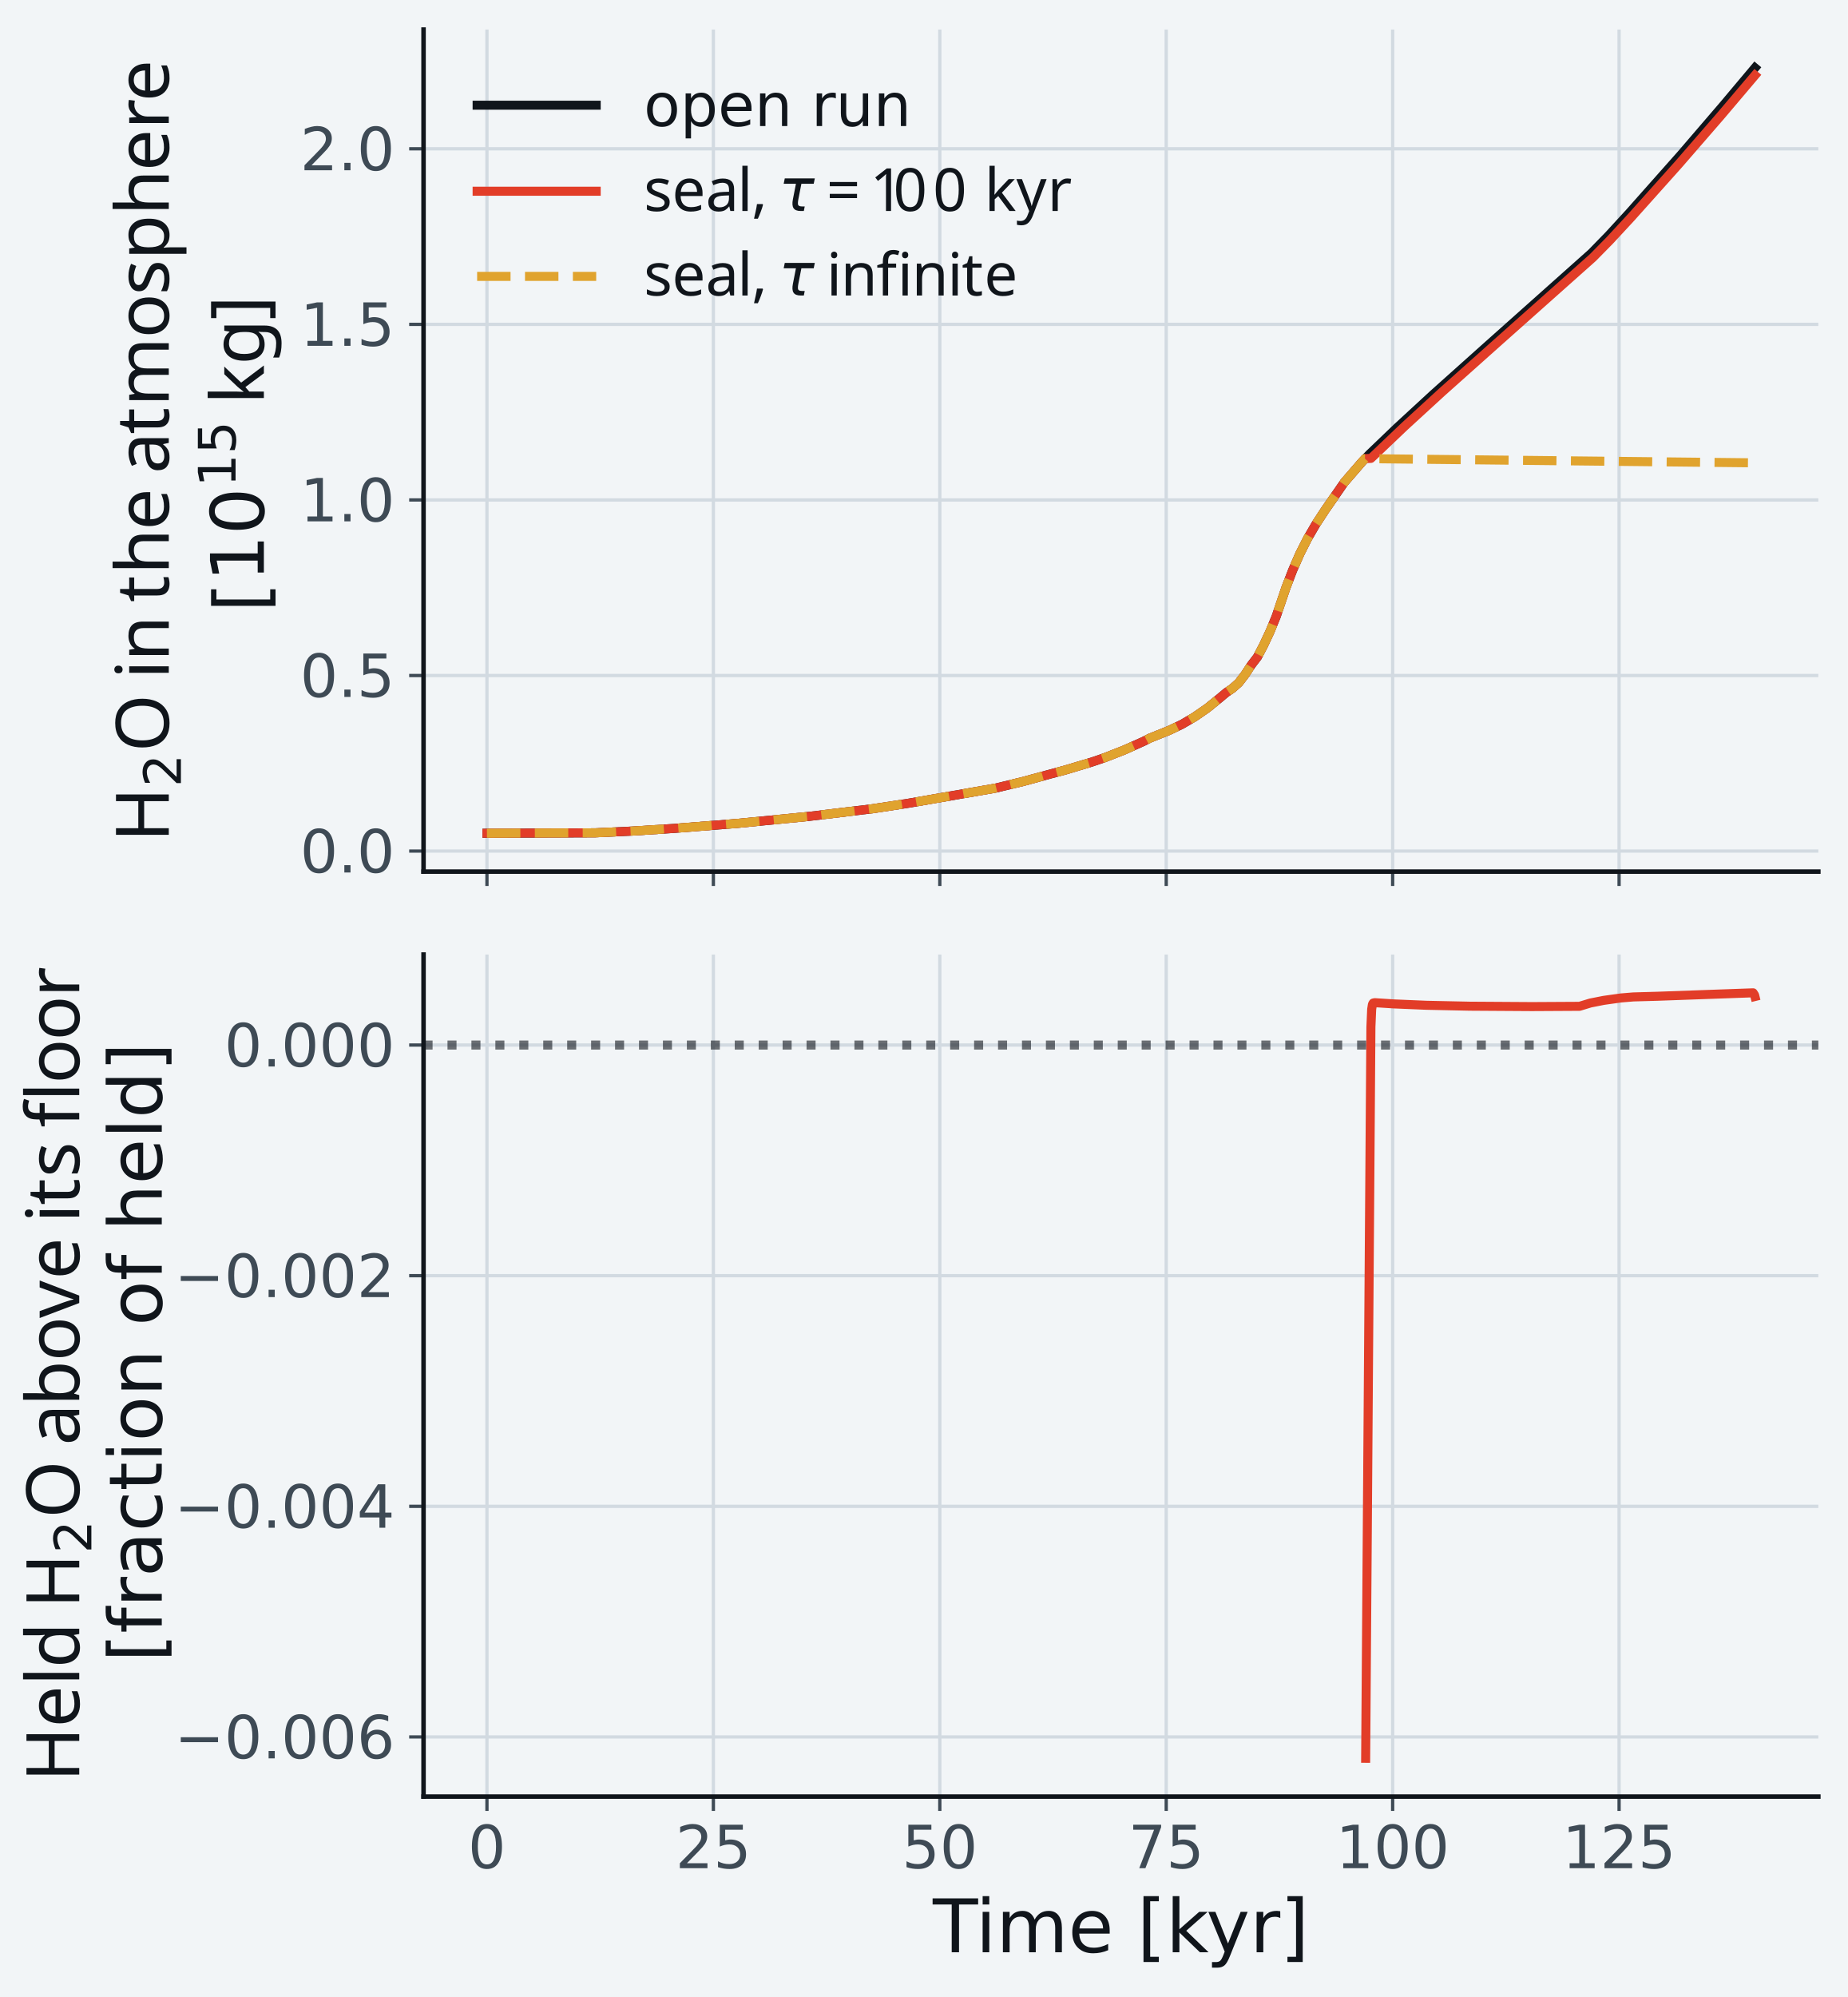
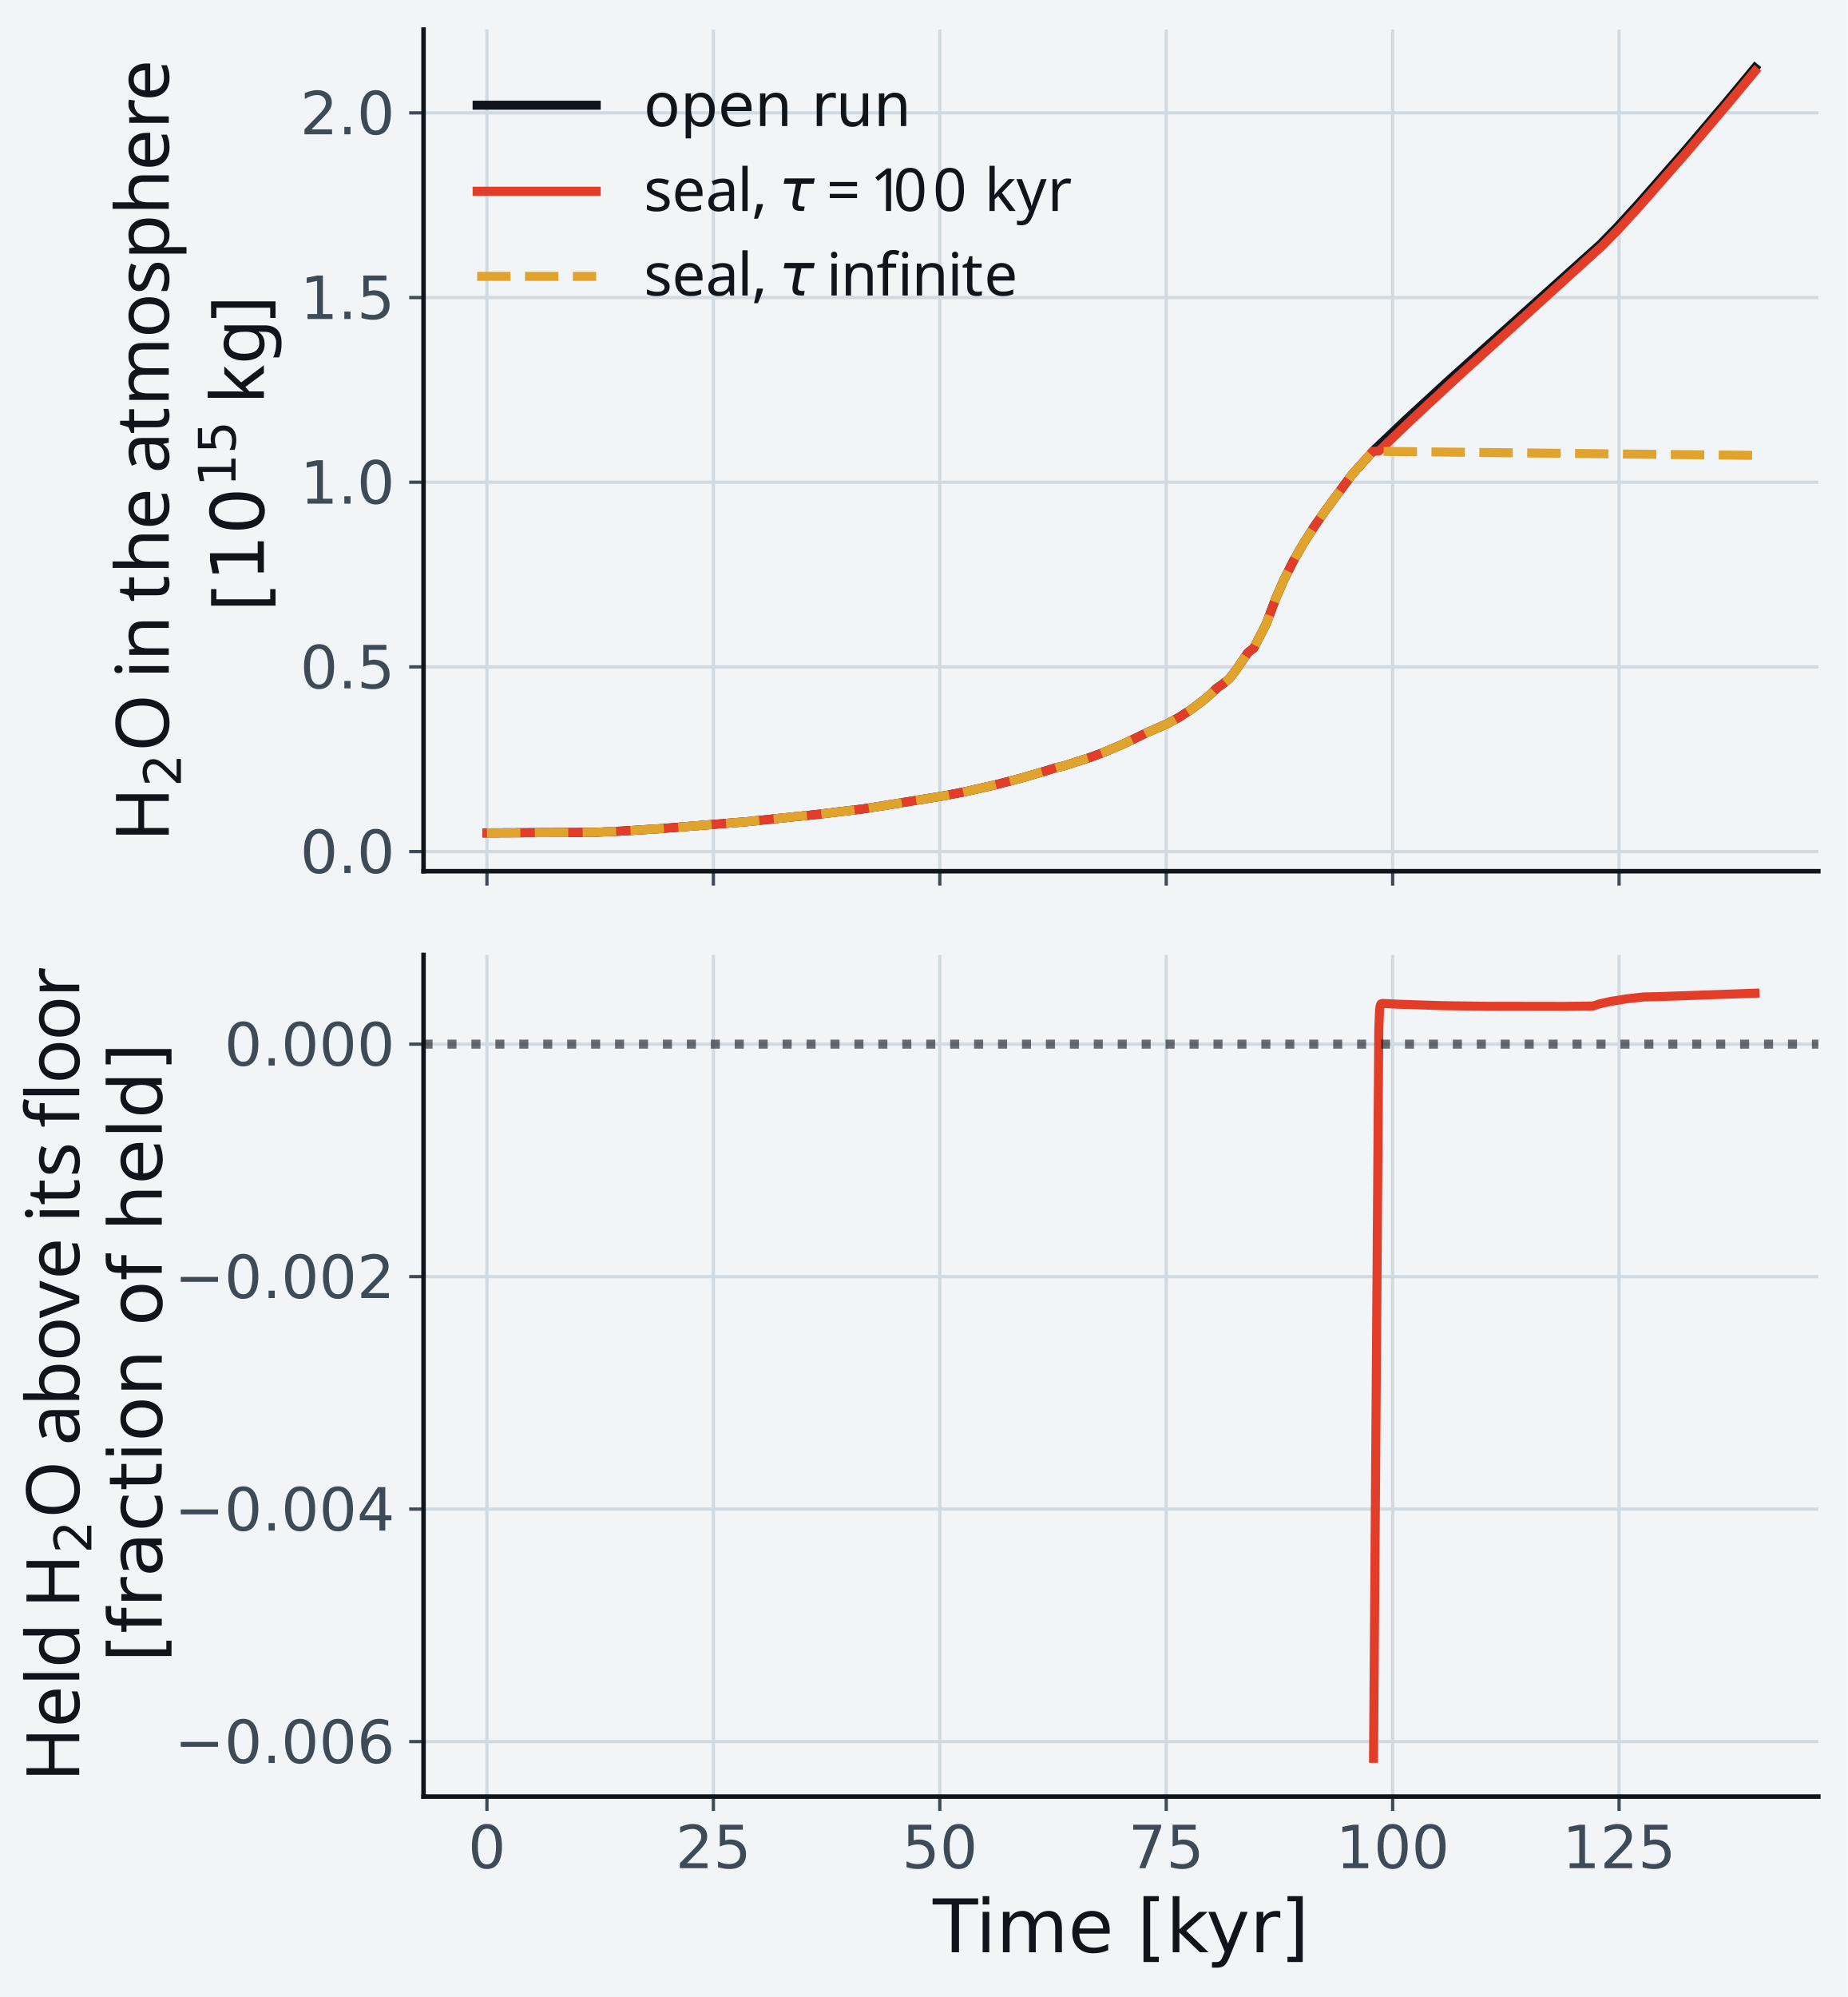
<svg xmlns="http://www.w3.org/2000/svg" xmlns:xlink="http://www.w3.org/1999/xlink" width="450.062pt" height="486.264pt" viewBox="0 0 450.062 486.264" version="1.1">
  <defs>
    <style type="text/css">*{stroke-linejoin: round; stroke-linecap: butt}</style>
  </defs>
  <g id="figure_1">
    <g id="patch_1">
      <path d="M 0 486.264  L 450.062 486.264  L 450.062 0  L 0 0  z " style="fill: #f2f5f7" />
    </g>
    <g id="axes_1">
      <g id="patch_2">
-         <path d="M 103.156 212.233  L 442.862 212.233  L 442.862 7.2  L 103.156 7.2  z " style="fill: #f2f5f7" />
+         <path d="M 103.156 212.14  L 442.862 212.14  L 442.862 7.2  L 103.156 7.2  z " style="fill: #f2f5f7" />
      </g>
      <g id="matplotlib.axis_1">
        <g id="xtick_1">
          <g id="line2d_1">
-             <path d="M 118.598 212.233  L 118.598 7.2  " clip-path="url(#p31270b5274)" style="fill: none; stroke: #d2dae1; stroke-width: 0.8; stroke-linecap: square" />
+             <path d="M 118.598 212.14  L 118.598 7.2  " clip-path="url(#p00dc90247e)" style="fill: none; stroke: #d2dae1; stroke-width: 0.8; stroke-linecap: square" />
          </g>
          <g id="line2d_2">
            <defs>
              <path id="m2a301ba8c9" d="M 0 0  L 0 3.5  " style="stroke: #3e4a55; stroke-width: 0.8" />
            </defs>
            <g>
-               <use xlink:href="#m2a301ba8c9" x="118.598" y="212.233" style="fill: #3e4a55; stroke: #3e4a55; stroke-width: 0.8" />
+               <use xlink:href="#m2a301ba8c9" x="118.598" y="212.14" style="fill: #3e4a55; stroke: #3e4a55; stroke-width: 0.8" />
            </g>
          </g>
        </g>
        <g id="xtick_2">
          <g id="line2d_3">
-             <path d="M 173.745 212.233  L 173.745 7.2  " clip-path="url(#p31270b5274)" style="fill: none; stroke: #d2dae1; stroke-width: 0.8; stroke-linecap: square" />
+             <path d="M 173.745 212.14  L 173.745 7.2  " clip-path="url(#p00dc90247e)" style="fill: none; stroke: #d2dae1; stroke-width: 0.8; stroke-linecap: square" />
          </g>
          <g id="line2d_4">
            <g>
-               <use xlink:href="#m2a301ba8c9" x="173.745" y="212.233" style="fill: #3e4a55; stroke: #3e4a55; stroke-width: 0.8" />
+               <use xlink:href="#m2a301ba8c9" x="173.745" y="212.14" style="fill: #3e4a55; stroke: #3e4a55; stroke-width: 0.8" />
            </g>
          </g>
        </g>
        <g id="xtick_3">
          <g id="line2d_5">
-             <path d="M 228.892 212.233  L 228.892 7.2  " clip-path="url(#p31270b5274)" style="fill: none; stroke: #d2dae1; stroke-width: 0.8; stroke-linecap: square" />
+             <path d="M 228.892 212.14  L 228.892 7.2  " clip-path="url(#p00dc90247e)" style="fill: none; stroke: #d2dae1; stroke-width: 0.8; stroke-linecap: square" />
          </g>
          <g id="line2d_6">
            <g>
-               <use xlink:href="#m2a301ba8c9" x="228.892" y="212.233" style="fill: #3e4a55; stroke: #3e4a55; stroke-width: 0.8" />
+               <use xlink:href="#m2a301ba8c9" x="228.892" y="212.14" style="fill: #3e4a55; stroke: #3e4a55; stroke-width: 0.8" />
            </g>
          </g>
        </g>
        <g id="xtick_4">
          <g id="line2d_7">
-             <path d="M 284.038 212.233  L 284.038 7.2  " clip-path="url(#p31270b5274)" style="fill: none; stroke: #d2dae1; stroke-width: 0.8; stroke-linecap: square" />
+             <path d="M 284.038 212.14  L 284.038 7.2  " clip-path="url(#p00dc90247e)" style="fill: none; stroke: #d2dae1; stroke-width: 0.8; stroke-linecap: square" />
          </g>
          <g id="line2d_8">
            <g>
-               <use xlink:href="#m2a301ba8c9" x="284.038" y="212.233" style="fill: #3e4a55; stroke: #3e4a55; stroke-width: 0.8" />
+               <use xlink:href="#m2a301ba8c9" x="284.038" y="212.14" style="fill: #3e4a55; stroke: #3e4a55; stroke-width: 0.8" />
            </g>
          </g>
        </g>
        <g id="xtick_5">
          <g id="line2d_9">
-             <path d="M 339.185 212.233  L 339.185 7.2  " clip-path="url(#p31270b5274)" style="fill: none; stroke: #d2dae1; stroke-width: 0.8; stroke-linecap: square" />
+             <path d="M 339.185 212.14  L 339.185 7.2  " clip-path="url(#p00dc90247e)" style="fill: none; stroke: #d2dae1; stroke-width: 0.8; stroke-linecap: square" />
          </g>
          <g id="line2d_10">
            <g>
-               <use xlink:href="#m2a301ba8c9" x="339.185" y="212.233" style="fill: #3e4a55; stroke: #3e4a55; stroke-width: 0.8" />
+               <use xlink:href="#m2a301ba8c9" x="339.185" y="212.14" style="fill: #3e4a55; stroke: #3e4a55; stroke-width: 0.8" />
            </g>
          </g>
        </g>
        <g id="xtick_6">
          <g id="line2d_11">
-             <path d="M 394.332 212.233  L 394.332 7.2  " clip-path="url(#p31270b5274)" style="fill: none; stroke: #d2dae1; stroke-width: 0.8; stroke-linecap: square" />
+             <path d="M 394.332 212.14  L 394.332 7.2  " clip-path="url(#p00dc90247e)" style="fill: none; stroke: #d2dae1; stroke-width: 0.8; stroke-linecap: square" />
          </g>
          <g id="line2d_12">
            <g>
-               <use xlink:href="#m2a301ba8c9" x="394.332" y="212.233" style="fill: #3e4a55; stroke: #3e4a55; stroke-width: 0.8" />
+               <use xlink:href="#m2a301ba8c9" x="394.332" y="212.14" style="fill: #3e4a55; stroke: #3e4a55; stroke-width: 0.8" />
            </g>
          </g>
        </g>
      </g>
      <g id="matplotlib.axis_2">
        <g id="ytick_1">
          <g id="line2d_13">
-             <path d="M 103.156 207.234  L 442.862 207.234  " clip-path="url(#p31270b5274)" style="fill: none; stroke: #d2dae1; stroke-width: 0.8; stroke-linecap: square" />
+             <path d="M 103.156 207.359  L 442.862 207.359  " clip-path="url(#p00dc90247e)" style="fill: none; stroke: #d2dae1; stroke-width: 0.8; stroke-linecap: square" />
          </g>
          <g id="line2d_14">
            <defs>
              <path id="me776a80f98" d="M 0 0  L -3.5 0  " style="stroke: #3e4a55; stroke-width: 0.8" />
            </defs>
            <g>
-               <use xlink:href="#me776a80f98" x="103.156" y="207.234" style="fill: #3e4a55; stroke: #3e4a55; stroke-width: 0.8" />
+               <use xlink:href="#me776a80f98" x="103.156" y="207.359" style="fill: #3e4a55; stroke: #3e4a55; stroke-width: 0.8" />
            </g>
          </g>
          <g id="text_1">
-             <text style="font-size: 14.5px; font-family: 'Instrument Sans', 'DejaVu Sans', sans-serif; text-anchor: end; fill: #3e4a55" x="96.156" y="212.454" transform="rotate(-0 96.15637 212.454)">0.0</text>
+             <text style="font-size: 14.5px; font-family: 'Instrument Sans', 'DejaVu Sans', sans-serif; text-anchor: end; fill: #3e4a55" x="96.156" y="212.579" transform="rotate(-0 96.15637 212.5791)">0.0</text>
          </g>
        </g>
        <g id="ytick_2">
          <g id="line2d_15">
-             <path d="M 103.156 164.483  L 442.862 164.483  " clip-path="url(#p31270b5274)" style="fill: none; stroke: #d2dae1; stroke-width: 0.8; stroke-linecap: square" />
+             <path d="M 103.156 162.39  L 442.862 162.39  " clip-path="url(#p00dc90247e)" style="fill: none; stroke: #d2dae1; stroke-width: 0.8; stroke-linecap: square" />
          </g>
          <g id="line2d_16">
            <g>
-               <use xlink:href="#me776a80f98" x="103.156" y="164.483" style="fill: #3e4a55; stroke: #3e4a55; stroke-width: 0.8" />
+               <use xlink:href="#me776a80f98" x="103.156" y="162.39" style="fill: #3e4a55; stroke: #3e4a55; stroke-width: 0.8" />
            </g>
          </g>
          <g id="text_2">
-             <text style="font-size: 14.5px; font-family: 'Instrument Sans', 'DejaVu Sans', sans-serif; text-anchor: end; fill: #3e4a55" x="96.156" y="169.703" transform="rotate(-0 96.15637 169.7031)">0.5</text>
+             <text style="font-size: 14.5px; font-family: 'Instrument Sans', 'DejaVu Sans', sans-serif; text-anchor: end; fill: #3e4a55" x="96.156" y="167.61" transform="rotate(-0 96.15637 167.61)">0.5</text>
          </g>
        </g>
        <g id="ytick_3">
          <g id="line2d_17">
-             <path d="M 103.156 121.732  L 442.862 121.732  " clip-path="url(#p31270b5274)" style="fill: none; stroke: #d2dae1; stroke-width: 0.8; stroke-linecap: square" />
+             <path d="M 103.156 117.421  L 442.862 117.421  " clip-path="url(#p00dc90247e)" style="fill: none; stroke: #d2dae1; stroke-width: 0.8; stroke-linecap: square" />
          </g>
          <g id="line2d_18">
            <g>
-               <use xlink:href="#me776a80f98" x="103.156" y="121.732" style="fill: #3e4a55; stroke: #3e4a55; stroke-width: 0.8" />
+               <use xlink:href="#me776a80f98" x="103.156" y="117.421" style="fill: #3e4a55; stroke: #3e4a55; stroke-width: 0.8" />
            </g>
          </g>
          <g id="text_3">
-             <text style="font-size: 14.5px; font-family: 'Instrument Sans', 'DejaVu Sans', sans-serif; text-anchor: end; fill: #3e4a55" x="96.156" y="126.952" transform="rotate(-0 96.15637 126.9522)">1.0</text>
+             <text style="font-size: 14.5px; font-family: 'Instrument Sans', 'DejaVu Sans', sans-serif; text-anchor: end; fill: #3e4a55" x="96.156" y="122.641" transform="rotate(-0 96.15637 122.6408)">1.0</text>
          </g>
        </g>
        <g id="ytick_4">
          <g id="line2d_19">
-             <path d="M 103.156 78.981  L 442.862 78.981  " clip-path="url(#p31270b5274)" style="fill: none; stroke: #d2dae1; stroke-width: 0.8; stroke-linecap: square" />
+             <path d="M 103.156 72.452  L 442.862 72.452  " clip-path="url(#p00dc90247e)" style="fill: none; stroke: #d2dae1; stroke-width: 0.8; stroke-linecap: square" />
          </g>
          <g id="line2d_20">
            <g>
-               <use xlink:href="#me776a80f98" x="103.156" y="78.981" style="fill: #3e4a55; stroke: #3e4a55; stroke-width: 0.8" />
+               <use xlink:href="#me776a80f98" x="103.156" y="72.452" style="fill: #3e4a55; stroke: #3e4a55; stroke-width: 0.8" />
            </g>
          </g>
          <g id="text_4">
-             <text style="font-size: 14.5px; font-family: 'Instrument Sans', 'DejaVu Sans', sans-serif; text-anchor: end; fill: #3e4a55" x="96.156" y="84.201" transform="rotate(-0 96.15637 84.20139)">1.5</text>
+             <text style="font-size: 14.5px; font-family: 'Instrument Sans', 'DejaVu Sans', sans-serif; text-anchor: end; fill: #3e4a55" x="96.156" y="77.672" transform="rotate(-0 96.15637 77.67168)">1.5</text>
          </g>
        </g>
        <g id="ytick_5">
          <g id="line2d_21">
-             <path d="M 103.156 36.231  L 442.862 36.231  " clip-path="url(#p31270b5274)" style="fill: none; stroke: #d2dae1; stroke-width: 0.8; stroke-linecap: square" />
+             <path d="M 103.156 27.483  L 442.862 27.483  " clip-path="url(#p00dc90247e)" style="fill: none; stroke: #d2dae1; stroke-width: 0.8; stroke-linecap: square" />
          </g>
          <g id="line2d_22">
            <g>
-               <use xlink:href="#me776a80f98" x="103.156" y="36.231" style="fill: #3e4a55; stroke: #3e4a55; stroke-width: 0.8" />
+               <use xlink:href="#me776a80f98" x="103.156" y="27.483" style="fill: #3e4a55; stroke: #3e4a55; stroke-width: 0.8" />
            </g>
          </g>
          <g id="text_5">
-             <text style="font-size: 14.5px; font-family: 'Instrument Sans', 'DejaVu Sans', sans-serif; text-anchor: end; fill: #3e4a55" x="96.156" y="41.451" transform="rotate(-0 96.15637 41.45053)">2.0</text>
+             <text style="font-size: 14.5px; font-family: 'Instrument Sans', 'DejaVu Sans', sans-serif; text-anchor: end; fill: #3e4a55" x="96.156" y="32.703" transform="rotate(-0 96.15637 32.70254)">2.0</text>
          </g>
        </g>
        <g id="text_6">
-           <g style="fill: #10151b" transform="translate(41.96669 205.0267) rotate(-90)">
+           <g style="fill: #10151b" transform="translate(41.96669 204.9802) rotate(-90)">
            <text>
              <tspan x="0" y="-0.859" style="font-size: 18px; font-family: 'Instrument Sans'; fill: #10151b">H</tspan>
              <tspan x="21.929" y="-0.859" style="font-size: 18px; font-family: 'Instrument Sans'; fill: #10151b">O</tspan>
              <tspan x="36.077" y="-0.859" style="font-size: 18px; font-family: 'Instrument Sans'; fill: #10151b"> </tspan>
              <tspan x="39.677" y="-0.859" style="font-size: 18px; font-family: 'Instrument Sans'; fill: #10151b">i</tspan>
              <tspan x="43.997" y="-0.859" style="font-size: 18px; font-family: 'Instrument Sans'; fill: #10151b">n</tspan>
              <tspan x="54.779" y="-0.859" style="font-size: 18px; font-family: 'Instrument Sans'; fill: #10151b"> </tspan>
              <tspan x="58.379" y="-0.859" style="font-size: 18px; font-family: 'Instrument Sans'; fill: #10151b">t</tspan>
              <tspan x="65.165" y="-0.859" style="font-size: 18px; font-family: 'Instrument Sans'; fill: #10151b">h</tspan>
              <tspan x="75.947" y="-0.859" style="font-size: 18px; font-family: 'Instrument Sans'; fill: #10151b">e</tspan>
              <tspan x="86.099" y="-0.859" style="font-size: 18px; font-family: 'Instrument Sans'; fill: #10151b"> </tspan>
              <tspan x="89.699" y="-0.859" style="font-size: 18px; font-family: 'Instrument Sans'; fill: #10151b">a</tspan>
              <tspan x="99.293" y="-0.859" style="font-size: 18px; font-family: 'Instrument Sans'; fill: #10151b">t</tspan>
              <tspan x="106.079" y="-0.859" style="font-size: 18px; font-family: 'Instrument Sans'; fill: #10151b">m</tspan>
              <tspan x="122.675" y="-0.859" style="font-size: 18px; font-family: 'Instrument Sans'; fill: #10151b">o</tspan>
              <tspan x="133.187" y="-0.859" style="font-size: 18px; font-family: 'Instrument Sans'; fill: #10151b">s</tspan>
              <tspan x="141.701" y="-0.859" style="font-size: 18px; font-family: 'Instrument Sans'; fill: #10151b">p</tspan>
              <tspan x="152.609" y="-0.859" style="font-size: 18px; font-family: 'Instrument Sans'; fill: #10151b">h</tspan>
              <tspan x="163.391" y="-0.859" style="font-size: 18px; font-family: 'Instrument Sans'; fill: #10151b">e</tspan>
              <tspan x="173.543" y="-0.859" style="font-size: 18px; font-family: 'Instrument Sans'; fill: #10151b">r</tspan>
              <tspan x="180.293" y="-0.859" style="font-size: 18px; font-family: 'Instrument Sans'; fill: #10151b">e</tspan>
              <tspan x="13.42" y="2.094" style="font-size: 12.6px; font-family: 'DejaVu Sans'; fill: #10151b">2</tspan>
            </text>
          </g>
-           <g style="fill: #10151b" transform="translate(65.18669 148.9567) rotate(-90)">
+           <g style="fill: #10151b" transform="translate(65.18669 148.9102) rotate(-90)">
            <text>
              <tspan x="0" y="-0.922" style="font-size: 18px; font-family: 'Instrument Sans'; fill: #10151b">[</tspan>
              <tspan x="46.91" y="-0.922" style="font-size: 18px; font-family: 'Instrument Sans'; fill: #10151b"> </tspan>
              <tspan x="50.51" y="-0.922" style="font-size: 18px; font-family: 'Instrument Sans'; fill: #10151b">k</tspan>
              <tspan x="60.14" y="-0.922" style="font-size: 18px; font-family: 'Instrument Sans'; fill: #10151b">g</tspan>
              <tspan x="71.048" y="-0.922" style="font-size: 18px; font-family: 'Instrument Sans'; fill: #10151b">]</tspan>
              <tspan x="7.308" y="-0.922" style="font-size: 18px; font-family: 'DejaVu Sans'; fill: #10151b">1</tspan>
              <tspan x="18.76" y="-0.922" style="font-size: 18px; font-family: 'DejaVu Sans'; fill: #10151b">0</tspan>
              <tspan x="30.385" y="-7.812" style="font-size: 12.6px; font-family: 'DejaVu Sans'; fill: #10151b">1</tspan>
              <tspan x="38.401" y="-7.812" style="font-size: 12.6px; font-family: 'DejaVu Sans'; fill: #10151b">5</tspan>
            </text>
          </g>
        </g>
      </g>
      <g id="line2d_23">
-         <path d="M 118.598 202.898  L 144.986 202.792  L 154.016 202.36  L 164.168 201.717  L 179.603 200.497  L 197.107 198.781  L 212.729 196.897  L 221.331 195.577  L 242.429 191.914  L 249.154 190.294  L 255.441 188.572  L 259.373 187.516  L 265.896 185.563  L 269.077 184.478  L 273.808 182.625  L 278.504 180.524  L 280.059 179.73  L 284.723 177.861  L 287.837 176.382  L 290.946 174.562  L 294.041 172.426  L 297.115 169.938  L 298.642 168.651  L 300.17 167.613  L 301.701 166.248  L 303.227 164.26  L 304.74 161.945  L 306.253 159.97  L 307.769 157.071  L 309.315 153.763  L 310.826 150.088  L 313.207 143.068  L 314.828 138.861  L 316.586 134.838  L 318.489 131.073  L 320.535 127.562  L 322.714 124.224  L 327.408 117.455  L 331.713 112.482  L 333.522 110.6  L 340.255 104.148  L 349.154 95.953  L 362.152 84.325  L 387.635 61.614  L 391.783 57.358  L 396.898 51.788  L 409.445 37.647  L 419.728 25.673  L 427.421 16.52  L 427.421 16.52  " clip-path="url(#p31270b5274)" style="fill: none; stroke: #10151b; stroke-width: 2.2; stroke-linecap: square" />
+         <path d="M 118.598 202.8  L 144.235 202.689  L 150.94 202.388  L 159.989 201.834  L 181.543 200.107  L 199.514 198.248  L 204.452 197.649  L 209.914 197.002  L 215.55 196.12  L 230.025 193.75  L 235.213 192.737  L 242.374 191.11  L 248.978 189.395  L 255.159 187.571  L 257.14 186.936  L 258.908 186.548  L 265.358 184.477  L 268.508 183.306  L 273.2 181.326  L 276.307 179.859  L 279.397 178.351  L 284.031 176.34  L 287.124 174.692  L 290.208 172.686  L 293.277 170.358  L 294.803 169.051  L 296.323 167.58  L 297.84 166.527  L 299.361 165.285  L 300.879 163.363  L 303.89 158.957  L 305.39 157.766  L 308.437 151.801  L 310.683 145.782  L 312.769 141.022  L 315.045 136.526  L 317.517 132.224  L 320.185 128.058  L 323.047 123.97  L 329.307 115.529  L 334.712 109.53  L 342.365 102.25  L 352.355 93.071  L 368.482 78.606  L 389.811 59.457  L 393.954 55.21  L 399.057 49.628  L 410.587 36.496  L 420.439 24.921  L 427.421 16.515  L 427.421 16.515  " clip-path="url(#p00dc90247e)" style="fill: none; stroke: #10151b; stroke-width: 2.2; stroke-linecap: square" />
      </g>
      <g id="line2d_24">
-         <path d="M 118.598 202.898  L 144.986 202.792  L 154.016 202.36  L 164.168 201.717  L 179.603 200.497  L 197.107 198.781  L 212.729 196.897  L 221.331 195.577  L 242.429 191.914  L 249.154 190.294  L 255.441 188.572  L 259.373 187.516  L 265.896 185.563  L 269.077 184.478  L 273.808 182.625  L 278.504 180.524  L 280.059 179.73  L 284.723 177.861  L 287.837 176.382  L 290.946 174.562  L 294.041 172.426  L 297.115 169.938  L 298.642 168.651  L 300.17 167.613  L 301.701 166.248  L 303.227 164.26  L 304.74 161.945  L 306.253 159.97  L 307.769 157.071  L 309.315 153.763  L 310.826 150.088  L 313.207 143.068  L 314.828 138.861  L 316.586 134.838  L 318.489 131.073  L 320.535 127.562  L 322.714 124.224  L 327.408 117.455  L 331.713 112.482  L 332.43 111.676  L 333.89 111.615  L 335.006 110.563  L 342.087 103.82  L 351.176 95.487  L 364.426 83.66  L 387.93 62.738  L 392.081 58.521  L 397.202 52.995  L 408.799 40.035  L 419.05 28.218  L 427.421 18.341  L 427.421 18.341  " clip-path="url(#p31270b5274)" style="fill: none; stroke: #e23d28; stroke-width: 2.2; stroke-linecap: square" />
+         <path d="M 118.598 202.8  L 144.235 202.689  L 150.94 202.388  L 159.989 201.834  L 181.543 200.107  L 199.514 198.248  L 204.452 197.649  L 209.914 197.002  L 215.55 196.12  L 230.025 193.75  L 235.213 192.737  L 242.374 191.11  L 248.978 189.395  L 255.159 187.571  L 257.14 186.936  L 258.908 186.548  L 265.358 184.477  L 268.508 183.306  L 273.2 181.326  L 276.307 179.859  L 279.397 178.351  L 284.031 176.34  L 287.124 174.692  L 290.208 172.686  L 293.277 170.358  L 294.803 169.051  L 296.323 167.58  L 297.84 166.527  L 299.361 165.285  L 300.879 163.363  L 303.89 158.957  L 305.39 157.766  L 308.437 151.801  L 310.683 145.782  L 312.769 141.022  L 315.045 136.526  L 317.517 132.224  L 320.185 128.058  L 323.047 123.97  L 329.307 115.529  L 334.35 109.889  L 335.811 109.839  L 336.739 108.972  L 344.607 101.434  L 354.849 91.941  L 371.082 77.229  L 390.401 59.687  L 394.55 55.427  L 399.664 49.821  L 410.908 36.98  L 420.776 25.361  L 427.421 17.352  L 427.421 17.352  " clip-path="url(#p00dc90247e)" style="fill: none; stroke: #e23d28; stroke-width: 2.2; stroke-linecap: square" />
      </g>
      <g id="line2d_25">
-         <path d="M 118.598 202.898  L 144.986 202.792  L 154.016 202.36  L 164.168 201.717  L 179.603 200.497  L 197.107 198.781  L 212.729 196.897  L 221.331 195.577  L 242.429 191.914  L 249.154 190.294  L 255.441 188.572  L 259.373 187.516  L 265.896 185.563  L 269.077 184.478  L 273.808 182.625  L 278.504 180.524  L 280.059 179.73  L 284.723 177.861  L 287.837 176.382  L 290.946 174.562  L 294.041 172.426  L 297.115 169.938  L 298.642 168.651  L 300.17 167.613  L 301.701 166.248  L 303.227 164.26  L 304.74 161.945  L 306.253 159.97  L 307.769 157.071  L 309.315 153.763  L 310.826 150.088  L 313.207 143.068  L 314.828 138.861  L 316.586 134.838  L 318.489 131.073  L 320.535 127.562  L 322.714 124.224  L 327.408 117.455  L 331.713 112.482  L 332.43 111.676  L 427.421 112.7  L 427.421 112.7  " clip-path="url(#p31270b5274)" style="fill: none; stroke-dasharray: 8.14,3.52; stroke-dashoffset: 0; stroke: #e0a32e; stroke-width: 2.2" />
+         <path d="M 118.598 202.8  L 144.235 202.689  L 150.94 202.388  L 159.989 201.834  L 181.543 200.107  L 199.514 198.248  L 204.452 197.649  L 209.914 197.002  L 215.55 196.12  L 230.025 193.75  L 235.213 192.737  L 242.374 191.11  L 248.978 189.395  L 255.159 187.571  L 257.14 186.936  L 258.908 186.548  L 265.358 184.477  L 268.508 183.306  L 273.2 181.326  L 276.307 179.859  L 279.397 178.351  L 284.031 176.34  L 287.124 174.692  L 290.208 172.686  L 293.277 170.358  L 294.803 169.051  L 296.323 167.58  L 297.84 166.527  L 299.361 165.285  L 300.879 163.363  L 303.89 158.957  L 305.39 157.766  L 308.437 151.801  L 310.683 145.782  L 312.769 141.022  L 315.045 136.526  L 317.517 132.224  L 320.185 128.058  L 323.047 123.97  L 329.307 115.529  L 334.35 109.889  L 427.421 110.889  L 427.421 110.889  " clip-path="url(#p00dc90247e)" style="fill: none; stroke-dasharray: 8.14,3.52; stroke-dashoffset: 0; stroke: #e0a32e; stroke-width: 2.2" />
      </g>
      <g id="patch_3">
-         <path d="M 103.156 212.233  L 103.156 7.2  " style="fill: none; stroke: #10151b; stroke-width: 1.1; stroke-linejoin: miter; stroke-linecap: square" />
+         <path d="M 103.156 212.14  L 103.156 7.2  " style="fill: none; stroke: #10151b; stroke-width: 1.1; stroke-linejoin: miter; stroke-linecap: square" />
      </g>
      <g id="patch_4">
-         <path d="M 103.156 212.233  L 442.862 212.233  " style="fill: none; stroke: #10151b; stroke-width: 1.1; stroke-linejoin: miter; stroke-linecap: square" />
+         <path d="M 103.156 212.14  L 442.862 212.14  " style="fill: none; stroke: #10151b; stroke-width: 1.1; stroke-linejoin: miter; stroke-linecap: square" />
      </g>
      <g id="legend_1">
        <g id="line2d_26">
          <path d="M 116.206 25.615  L 130.706 25.615  L 145.206 25.615  " style="fill: none; stroke: #10151b; stroke-width: 2.2; stroke-linecap: square" />
        </g>
        <g id="text_7">
          <text style="font-size: 14.5px; font-family: 'Instrument Sans', 'DejaVu Sans', sans-serif; text-anchor: start; fill: #10151b" x="156.806" y="30.69" transform="rotate(-0 156.8064 30.69)">open run</text>
        </g>
        <g id="line2d_27">
          <path d="M 116.206 46.568  L 130.706 46.568  L 145.206 46.568  " style="fill: none; stroke: #e23d28; stroke-width: 2.2; stroke-linecap: square" />
        </g>
        <g id="text_8">
          <g style="fill: #10151b" transform="translate(156.8064 51.6425)">
            <text>
              <tspan x="0" y="-0.266" style="font-size: 14.5px; font-family: 'Instrument Sans'; fill: #10151b">s</tspan>
              <tspan x="6.858" y="-0.266" style="font-size: 14.5px; font-family: 'Instrument Sans'; fill: #10151b">e</tspan>
              <tspan x="15.036" y="-0.266" style="font-size: 14.5px; font-family: 'Instrument Sans'; fill: #10151b">a</tspan>
              <tspan x="22.765" y="-0.266" style="font-size: 14.5px; font-family: 'Instrument Sans'; fill: #10151b">l</tspan>
              <tspan x="26.245" y="-0.266" style="font-size: 14.5px; font-family: 'Instrument Sans'; fill: #10151b">,</tspan>
              <tspan x="29.942" y="-0.266" style="font-size: 14.5px; font-family: 'Instrument Sans'; fill: #10151b"> </tspan>
              <tspan x="41.572" y="-0.266" style="font-size: 14.5px; font-family: 'Instrument Sans'; fill: #10151b"> </tspan>
              <tspan x="44.472" y="-0.266" style="font-size: 14.5px; font-family: 'Instrument Sans'; fill: #10151b">=</tspan>
              <tspan x="52.172" y="-0.266" style="font-size: 14.5px; font-family: 'Instrument Sans'; fill: #10151b"> </tspan>
              <tspan x="55.072" y="-0.266" style="font-size: 14.5px; font-family: 'Instrument Sans'; fill: #10151b">1</tspan>
              <tspan x="60.741" y="-0.266" style="font-size: 14.5px; font-family: 'Instrument Sans'; fill: #10151b">0</tspan>
              <tspan x="70.398" y="-0.266" style="font-size: 14.5px; font-family: 'Instrument Sans'; fill: #10151b">0</tspan>
              <tspan x="80.055" y="-0.266" style="font-size: 14.5px; font-family: 'Instrument Sans'; fill: #10151b"> </tspan>
              <tspan x="82.955" y="-0.266" style="font-size: 14.5px; font-family: 'Instrument Sans'; fill: #10151b">k</tspan>
              <tspan x="90.713" y="-0.266" style="font-size: 14.5px; font-family: 'Instrument Sans'; fill: #10151b">y</tspan>
              <tspan x="98.296" y="-0.266" style="font-size: 14.5px; font-family: 'Instrument Sans'; fill: #10151b">r</tspan>
              <tspan x="32.842" y="-0.266" style="font-style: oblique; font-size: 14.5px; font-family: 'DejaVu Sans'; fill: #10151b">τ</tspan>
            </text>
          </g>
        </g>
        <g id="line2d_28">
          <path d="M 116.206 67.302  L 130.706 67.302  L 145.206 67.302  " style="fill: none; stroke-dasharray: 8.14,3.52; stroke-dashoffset: 0; stroke: #e0a32e; stroke-width: 2.2" />
        </g>
        <g id="text_9">
          <g style="fill: #10151b" transform="translate(156.8064 72.3775)">
            <text>
              <tspan x="0" y="-0.422" style="font-size: 14.5px; font-family: 'Instrument Sans'; fill: #10151b">s</tspan>
              <tspan x="6.858" y="-0.422" style="font-size: 14.5px; font-family: 'Instrument Sans'; fill: #10151b">e</tspan>
              <tspan x="15.036" y="-0.422" style="font-size: 14.5px; font-family: 'Instrument Sans'; fill: #10151b">a</tspan>
              <tspan x="22.765" y="-0.422" style="font-size: 14.5px; font-family: 'Instrument Sans'; fill: #10151b">l</tspan>
              <tspan x="26.245" y="-0.422" style="font-size: 14.5px; font-family: 'Instrument Sans'; fill: #10151b">,</tspan>
              <tspan x="29.942" y="-0.422" style="font-size: 14.5px; font-family: 'Instrument Sans'; fill: #10151b"> </tspan>
              <tspan x="41.572" y="-0.422" style="font-size: 14.5px; font-family: 'Instrument Sans'; fill: #10151b"> </tspan>
              <tspan x="44.472" y="-0.422" style="font-size: 14.5px; font-family: 'Instrument Sans'; fill: #10151b">i</tspan>
              <tspan x="47.952" y="-0.422" style="font-size: 14.5px; font-family: 'Instrument Sans'; fill: #10151b">n</tspan>
              <tspan x="56.638" y="-0.422" style="font-size: 14.5px; font-family: 'Instrument Sans'; fill: #10151b">f</tspan>
              <tspan x="61.771" y="-0.422" style="font-size: 14.5px; font-family: 'Instrument Sans'; fill: #10151b">i</tspan>
              <tspan x="65.251" y="-0.422" style="font-size: 14.5px; font-family: 'Instrument Sans'; fill: #10151b">n</tspan>
              <tspan x="73.936" y="-0.422" style="font-size: 14.5px; font-family: 'Instrument Sans'; fill: #10151b">i</tspan>
              <tspan x="77.416" y="-0.422" style="font-size: 14.5px; font-family: 'Instrument Sans'; fill: #10151b">t</tspan>
              <tspan x="82.883" y="-0.422" style="font-size: 14.5px; font-family: 'Instrument Sans'; fill: #10151b">e</tspan>
              <tspan x="32.842" y="-0.422" style="font-style: oblique; font-size: 14.5px; font-family: 'DejaVu Sans'; fill: #10151b">τ</tspan>
            </text>
          </g>
        </g>
      </g>
    </g>
    <g id="axes_2">
      <g id="patch_5">
-         <path d="M 103.156 437.462  L 442.862 437.462  L 442.862 232.428  L 103.156 232.428  z " style="fill: #f2f5f7" />
+         <path d="M 103.156 437.462  L 442.862 437.462  L 442.862 232.521  L 103.156 232.521  z " style="fill: #f2f5f7" />
      </g>
      <g id="matplotlib.axis_3">
        <g id="xtick_7">
          <g id="line2d_29">
-             <path d="M 118.598 437.462  L 118.598 232.428  " clip-path="url(#p4dbaa2b661)" style="fill: none; stroke: #d2dae1; stroke-width: 0.8; stroke-linecap: square" />
+             <path d="M 118.598 437.462  L 118.598 232.521  " clip-path="url(#p780c615f6b)" style="fill: none; stroke: #d2dae1; stroke-width: 0.8; stroke-linecap: square" />
          </g>
          <g id="line2d_30">
            <g>
              <use xlink:href="#m2a301ba8c9" x="118.598" y="437.462" style="fill: #3e4a55; stroke: #3e4a55; stroke-width: 0.8" />
            </g>
          </g>
          <g id="text_10">
            <text style="font-size: 14.5px; font-family: 'Instrument Sans', 'DejaVu Sans', sans-serif; text-anchor: middle; fill: #3e4a55" x="118.598" y="454.902" transform="rotate(-0 118.5975 454.9018)">0</text>
          </g>
        </g>
        <g id="xtick_8">
          <g id="line2d_31">
-             <path d="M 173.745 437.462  L 173.745 232.428  " clip-path="url(#p4dbaa2b661)" style="fill: none; stroke: #d2dae1; stroke-width: 0.8; stroke-linecap: square" />
+             <path d="M 173.745 437.462  L 173.745 232.521  " clip-path="url(#p780c615f6b)" style="fill: none; stroke: #d2dae1; stroke-width: 0.8; stroke-linecap: square" />
          </g>
          <g id="line2d_32">
            <g>
              <use xlink:href="#m2a301ba8c9" x="173.745" y="437.462" style="fill: #3e4a55; stroke: #3e4a55; stroke-width: 0.8" />
            </g>
          </g>
          <g id="text_11">
            <text style="font-size: 14.5px; font-family: 'Instrument Sans', 'DejaVu Sans', sans-serif; text-anchor: middle; fill: #3e4a55" x="173.745" y="454.902" transform="rotate(-0 173.7445 454.9018)">25</text>
          </g>
        </g>
        <g id="xtick_9">
          <g id="line2d_33">
-             <path d="M 228.892 437.462  L 228.892 232.428  " clip-path="url(#p4dbaa2b661)" style="fill: none; stroke: #d2dae1; stroke-width: 0.8; stroke-linecap: square" />
+             <path d="M 228.892 437.462  L 228.892 232.521  " clip-path="url(#p780c615f6b)" style="fill: none; stroke: #d2dae1; stroke-width: 0.8; stroke-linecap: square" />
          </g>
          <g id="line2d_34">
            <g>
              <use xlink:href="#m2a301ba8c9" x="228.892" y="437.462" style="fill: #3e4a55; stroke: #3e4a55; stroke-width: 0.8" />
            </g>
          </g>
          <g id="text_12">
            <text style="font-size: 14.5px; font-family: 'Instrument Sans', 'DejaVu Sans', sans-serif; text-anchor: middle; fill: #3e4a55" x="228.892" y="454.902" transform="rotate(-0 228.8915 454.9018)">50</text>
          </g>
        </g>
        <g id="xtick_10">
          <g id="line2d_35">
-             <path d="M 284.038 437.462  L 284.038 232.428  " clip-path="url(#p4dbaa2b661)" style="fill: none; stroke: #d2dae1; stroke-width: 0.8; stroke-linecap: square" />
+             <path d="M 284.038 437.462  L 284.038 232.521  " clip-path="url(#p780c615f6b)" style="fill: none; stroke: #d2dae1; stroke-width: 0.8; stroke-linecap: square" />
          </g>
          <g id="line2d_36">
            <g>
              <use xlink:href="#m2a301ba8c9" x="284.038" y="437.462" style="fill: #3e4a55; stroke: #3e4a55; stroke-width: 0.8" />
            </g>
          </g>
          <g id="text_13">
            <text style="font-size: 14.5px; font-family: 'Instrument Sans', 'DejaVu Sans', sans-serif; text-anchor: middle; fill: #3e4a55" x="284.038" y="454.902" transform="rotate(-0 284.0385 454.9018)">75</text>
          </g>
        </g>
        <g id="xtick_11">
          <g id="line2d_37">
-             <path d="M 339.185 437.462  L 339.185 232.428  " clip-path="url(#p4dbaa2b661)" style="fill: none; stroke: #d2dae1; stroke-width: 0.8; stroke-linecap: square" />
+             <path d="M 339.185 437.462  L 339.185 232.521  " clip-path="url(#p780c615f6b)" style="fill: none; stroke: #d2dae1; stroke-width: 0.8; stroke-linecap: square" />
          </g>
          <g id="line2d_38">
            <g>
              <use xlink:href="#m2a301ba8c9" x="339.185" y="437.462" style="fill: #3e4a55; stroke: #3e4a55; stroke-width: 0.8" />
            </g>
          </g>
          <g id="text_14">
            <text style="font-size: 14.5px; font-family: 'Instrument Sans', 'DejaVu Sans', sans-serif; text-anchor: middle; fill: #3e4a55" x="339.185" y="454.902" transform="rotate(-0 339.1855 454.9018)">100</text>
          </g>
        </g>
        <g id="xtick_12">
          <g id="line2d_39">
-             <path d="M 394.332 437.462  L 394.332 232.428  " clip-path="url(#p4dbaa2b661)" style="fill: none; stroke: #d2dae1; stroke-width: 0.8; stroke-linecap: square" />
+             <path d="M 394.332 437.462  L 394.332 232.521  " clip-path="url(#p780c615f6b)" style="fill: none; stroke: #d2dae1; stroke-width: 0.8; stroke-linecap: square" />
          </g>
          <g id="line2d_40">
            <g>
              <use xlink:href="#m2a301ba8c9" x="394.332" y="437.462" style="fill: #3e4a55; stroke: #3e4a55; stroke-width: 0.8" />
            </g>
          </g>
          <g id="text_15">
            <text style="font-size: 14.5px; font-family: 'Instrument Sans', 'DejaVu Sans', sans-serif; text-anchor: middle; fill: #3e4a55" x="394.332" y="454.902" transform="rotate(-0 394.3325 454.9018)">125</text>
          </g>
        </g>
        <g id="text_16">
          <text style="font-size: 18px; font-family: 'Instrument Sans', 'DejaVu Sans', sans-serif; text-anchor: middle; fill: #10151b" x="273.009" y="475.374" transform="rotate(-0 273.0091 475.3743)">Time [kyr]</text>
        </g>
      </g>
      <g id="matplotlib.axis_4">
        <g id="ytick_6">
          <g id="line2d_41">
-             <path d="M 103.156 422.94  L 442.862 422.94  " clip-path="url(#p4dbaa2b661)" style="fill: none; stroke: #d2dae1; stroke-width: 0.8; stroke-linecap: square" />
+             <path d="M 103.156 424.069  L 442.862 424.069  " clip-path="url(#p780c615f6b)" style="fill: none; stroke: #d2dae1; stroke-width: 0.8; stroke-linecap: square" />
          </g>
          <g id="line2d_42">
            <g>
-               <use xlink:href="#me776a80f98" x="103.156" y="422.94" style="fill: #3e4a55; stroke: #3e4a55; stroke-width: 0.8" />
+               <use xlink:href="#me776a80f98" x="103.156" y="424.069" style="fill: #3e4a55; stroke: #3e4a55; stroke-width: 0.8" />
            </g>
          </g>
          <g id="text_17">
-             <text style="font-size: 14.5px; font-family: 'Instrument Sans', 'DejaVu Sans', sans-serif; text-anchor: end; fill: #3e4a55" x="96.156" y="428.16" transform="rotate(-0 96.15637 428.16)">−0.006</text>
+             <text style="font-size: 14.5px; font-family: 'Instrument Sans', 'DejaVu Sans', sans-serif; text-anchor: end; fill: #3e4a55" x="96.156" y="429.289" transform="rotate(-0 96.15637 429.2885)">−0.006</text>
          </g>
        </g>
        <g id="ytick_7">
          <g id="line2d_43">
-             <path d="M 103.156 366.783  L 442.862 366.783  " clip-path="url(#p4dbaa2b661)" style="fill: none; stroke: #d2dae1; stroke-width: 0.8; stroke-linecap: square" />
+             <path d="M 103.156 367.459  L 442.862 367.459  " clip-path="url(#p780c615f6b)" style="fill: none; stroke: #d2dae1; stroke-width: 0.8; stroke-linecap: square" />
          </g>
          <g id="line2d_44">
            <g>
-               <use xlink:href="#me776a80f98" x="103.156" y="366.783" style="fill: #3e4a55; stroke: #3e4a55; stroke-width: 0.8" />
+               <use xlink:href="#me776a80f98" x="103.156" y="367.459" style="fill: #3e4a55; stroke: #3e4a55; stroke-width: 0.8" />
            </g>
          </g>
          <g id="text_18">
-             <text style="font-size: 14.5px; font-family: 'Instrument Sans', 'DejaVu Sans', sans-serif; text-anchor: end; fill: #3e4a55" x="96.156" y="372.003" transform="rotate(-0 96.15637 372.0026)">−0.004</text>
+             <text style="font-size: 14.5px; font-family: 'Instrument Sans', 'DejaVu Sans', sans-serif; text-anchor: end; fill: #3e4a55" x="96.156" y="372.679" transform="rotate(-0 96.15637 372.6792)">−0.004</text>
          </g>
        </g>
        <g id="ytick_8">
          <g id="line2d_45">
-             <path d="M 103.156 310.625  L 442.862 310.625  " clip-path="url(#p4dbaa2b661)" style="fill: none; stroke: #d2dae1; stroke-width: 0.8; stroke-linecap: square" />
+             <path d="M 103.156 310.85  L 442.862 310.85  " clip-path="url(#p780c615f6b)" style="fill: none; stroke: #d2dae1; stroke-width: 0.8; stroke-linecap: square" />
          </g>
          <g id="line2d_46">
            <g>
-               <use xlink:href="#me776a80f98" x="103.156" y="310.625" style="fill: #3e4a55; stroke: #3e4a55; stroke-width: 0.8" />
+               <use xlink:href="#me776a80f98" x="103.156" y="310.85" style="fill: #3e4a55; stroke: #3e4a55; stroke-width: 0.8" />
            </g>
          </g>
          <g id="text_19">
-             <text style="font-size: 14.5px; font-family: 'Instrument Sans', 'DejaVu Sans', sans-serif; text-anchor: end; fill: #3e4a55" x="96.156" y="315.845" transform="rotate(-0 96.15637 315.8452)">−0.002</text>
+             <text style="font-size: 14.5px; font-family: 'Instrument Sans', 'DejaVu Sans', sans-serif; text-anchor: end; fill: #3e4a55" x="96.156" y="316.07" transform="rotate(-0 96.15637 316.0699)">−0.002</text>
          </g>
        </g>
        <g id="ytick_9">
          <g id="line2d_47">
-             <path d="M 103.156 254.468  L 442.862 254.468  " clip-path="url(#p4dbaa2b661)" style="fill: none; stroke: #d2dae1; stroke-width: 0.8; stroke-linecap: square" />
+             <path d="M 103.156 254.241  L 442.862 254.241  " clip-path="url(#p780c615f6b)" style="fill: none; stroke: #d2dae1; stroke-width: 0.8; stroke-linecap: square" />
          </g>
          <g id="line2d_48">
            <g>
-               <use xlink:href="#me776a80f98" x="103.156" y="254.468" style="fill: #3e4a55; stroke: #3e4a55; stroke-width: 0.8" />
+               <use xlink:href="#me776a80f98" x="103.156" y="254.241" style="fill: #3e4a55; stroke: #3e4a55; stroke-width: 0.8" />
            </g>
          </g>
          <g id="text_20">
-             <text style="font-size: 14.5px; font-family: 'Instrument Sans', 'DejaVu Sans', sans-serif; text-anchor: end; fill: #3e4a55" x="96.156" y="259.688" transform="rotate(-0 96.15637 259.6878)">0.000</text>
+             <text style="font-size: 14.5px; font-family: 'Instrument Sans', 'DejaVu Sans', sans-serif; text-anchor: end; fill: #3e4a55" x="96.156" y="259.461" transform="rotate(-0 96.15637 259.4606)">0.000</text>
          </g>
        </g>
        <g id="text_21">
-           <g style="fill: #10151b" transform="translate(20.16 433.8552) rotate(-90)">
+           <g style="fill: #10151b" transform="translate(20.16 433.9016) rotate(-90)">
            <text>
              <tspan x="0" y="-0.859" style="font-size: 18px; font-family: 'Instrument Sans'; fill: #10151b">H</tspan>
              <tspan x="13.248" y="-0.859" style="font-size: 18px; font-family: 'Instrument Sans'; fill: #10151b">e</tspan>
              <tspan x="23.4" y="-0.859" style="font-size: 18px; font-family: 'Instrument Sans'; fill: #10151b">l</tspan>
              <tspan x="27.72" y="-0.859" style="font-size: 18px; font-family: 'Instrument Sans'; fill: #10151b">d</tspan>
              <tspan x="38.628" y="-0.859" style="font-size: 18px; font-family: 'Instrument Sans'; fill: #10151b"> </tspan>
              <tspan x="42.228" y="-0.859" style="font-size: 18px; font-family: 'Instrument Sans'; fill: #10151b">H</tspan>
              <tspan x="64.157" y="-0.859" style="font-size: 18px; font-family: 'Instrument Sans'; fill: #10151b">O</tspan>
              <tspan x="78.305" y="-0.859" style="font-size: 18px; font-family: 'Instrument Sans'; fill: #10151b"> </tspan>
              <tspan x="81.905" y="-0.859" style="font-size: 18px; font-family: 'Instrument Sans'; fill: #10151b">a</tspan>
              <tspan x="91.499" y="-0.859" style="font-size: 18px; font-family: 'Instrument Sans'; fill: #10151b">b</tspan>
              <tspan x="102.407" y="-0.859" style="font-size: 18px; font-family: 'Instrument Sans'; fill: #10151b">o</tspan>
              <tspan x="112.919" y="-0.859" style="font-size: 18px; font-family: 'Instrument Sans'; fill: #10151b">v</tspan>
              <tspan x="122.333" y="-0.859" style="font-size: 18px; font-family: 'Instrument Sans'; fill: #10151b">e</tspan>
              <tspan x="132.485" y="-0.859" style="font-size: 18px; font-family: 'Instrument Sans'; fill: #10151b"> </tspan>
              <tspan x="136.085" y="-0.859" style="font-size: 18px; font-family: 'Instrument Sans'; fill: #10151b">i</tspan>
              <tspan x="140.405" y="-0.859" style="font-size: 18px; font-family: 'Instrument Sans'; fill: #10151b">t</tspan>
              <tspan x="147.191" y="-0.859" style="font-size: 18px; font-family: 'Instrument Sans'; fill: #10151b">s</tspan>
              <tspan x="155.705" y="-0.859" style="font-size: 18px; font-family: 'Instrument Sans'; fill: #10151b"> </tspan>
              <tspan x="159.305" y="-0.859" style="font-size: 18px; font-family: 'Instrument Sans'; fill: #10151b">f</tspan>
              <tspan x="165.677" y="-0.859" style="font-size: 18px; font-family: 'Instrument Sans'; fill: #10151b">l</tspan>
              <tspan x="169.997" y="-0.859" style="font-size: 18px; font-family: 'Instrument Sans'; fill: #10151b">o</tspan>
              <tspan x="180.509" y="-0.859" style="font-size: 18px; font-family: 'Instrument Sans'; fill: #10151b">o</tspan>
              <tspan x="191.021" y="-0.859" style="font-size: 18px; font-family: 'Instrument Sans'; fill: #10151b">r</tspan>
              <tspan x="55.648" y="2.094" style="font-size: 12.6px; font-family: 'DejaVu Sans'; fill: #10151b">2</tspan>
            </text>
          </g>
-           <text style="font-size: 18px; font-family: 'Instrument Sans', 'DejaVu Sans', sans-serif; fill: #10151b" transform="translate(39.402 404.7331) rotate(-90)">[fraction of held]</text>
+           <text style="font-size: 18px; font-family: 'Instrument Sans', 'DejaVu Sans', sans-serif; fill: #10151b" transform="translate(39.402 404.7795) rotate(-90)">[fraction of held]</text>
        </g>
      </g>
      <g id="line2d_49">
-         <path d="M 332.611 428.142  L 333.89 250.089  L 334.075 245.756  L 334.26 244.561  L 334.446 244.239  L 334.819 244.149  L 339.454 244.447  L 347.391 244.781  L 357.97 245.005  L 373.117 245.102  L 384.695 245.036  L 387.34 244.23  L 390.593 243.587  L 394.78 242.998  L 397.811 242.749  L 403.701 242.584  L 426.981 241.748  L 427.333 242.298  L 427.421 242.648  L 427.421 242.648  " clip-path="url(#p4dbaa2b661)" style="fill: none; stroke: #e23d28; stroke-width: 2.2; stroke-linecap: square" />
+         <path d="M 334.531 428.146  L 335.811 250.634  L 335.995 246.013  L 336.181 244.764  L 336.366 244.432  L 336.739 244.336  L 340.379 244.514  L 351.02 244.868  L 362.447 245.029  L 380.863 245.059  L 388.046 244.95  L 389.517 244.454  L 392.174 243.857  L 396.044 243.233  L 400.272 242.752  L 404.583 242.654  L 427.421 241.837  L 427.421 241.837  " clip-path="url(#p780c615f6b)" style="fill: none; stroke: #e23d28; stroke-width: 2.2; stroke-linecap: square" />
      </g>
      <g id="line2d_50">
-         <path d="M 103.156 254.468  L 442.862 254.468  " clip-path="url(#p4dbaa2b661)" style="fill: none; stroke-dasharray: 2.2,3.63; stroke-dashoffset: 0; stroke: #10151b; stroke-opacity: 0.6; stroke-width: 2.2" />
+         <path d="M 103.156 254.241  L 442.862 254.241  " clip-path="url(#p780c615f6b)" style="fill: none; stroke-dasharray: 2.2,3.63; stroke-dashoffset: 0; stroke: #10151b; stroke-opacity: 0.6; stroke-width: 2.2" />
      </g>
      <g id="patch_6">
-         <path d="M 103.156 437.462  L 103.156 232.428  " style="fill: none; stroke: #10151b; stroke-width: 1.1; stroke-linejoin: miter; stroke-linecap: square" />
+         <path d="M 103.156 437.462  L 103.156 232.521  " style="fill: none; stroke: #10151b; stroke-width: 1.1; stroke-linejoin: miter; stroke-linecap: square" />
      </g>
      <g id="patch_7">
        <path d="M 103.156 437.462  L 442.862 437.462  " style="fill: none; stroke: #10151b; stroke-width: 1.1; stroke-linejoin: miter; stroke-linecap: square" />
      </g>
    </g>
  </g>
  <defs>
-     <clipPath id="p31270b5274">
-       <rect x="103.156" y="7.2" width="339.705" height="205.033" />
+     <clipPath id="p00dc90247e">
+       <rect x="103.156" y="7.2" width="339.705" height="204.94" />
    </clipPath>
-     <clipPath id="p4dbaa2b661">
-       <rect x="103.156" y="232.428" width="339.705" height="205.033" />
+     <clipPath id="p780c615f6b">
+       <rect x="103.156" y="232.521" width="339.705" height="204.94" />
    </clipPath>
  </defs>
</svg>
